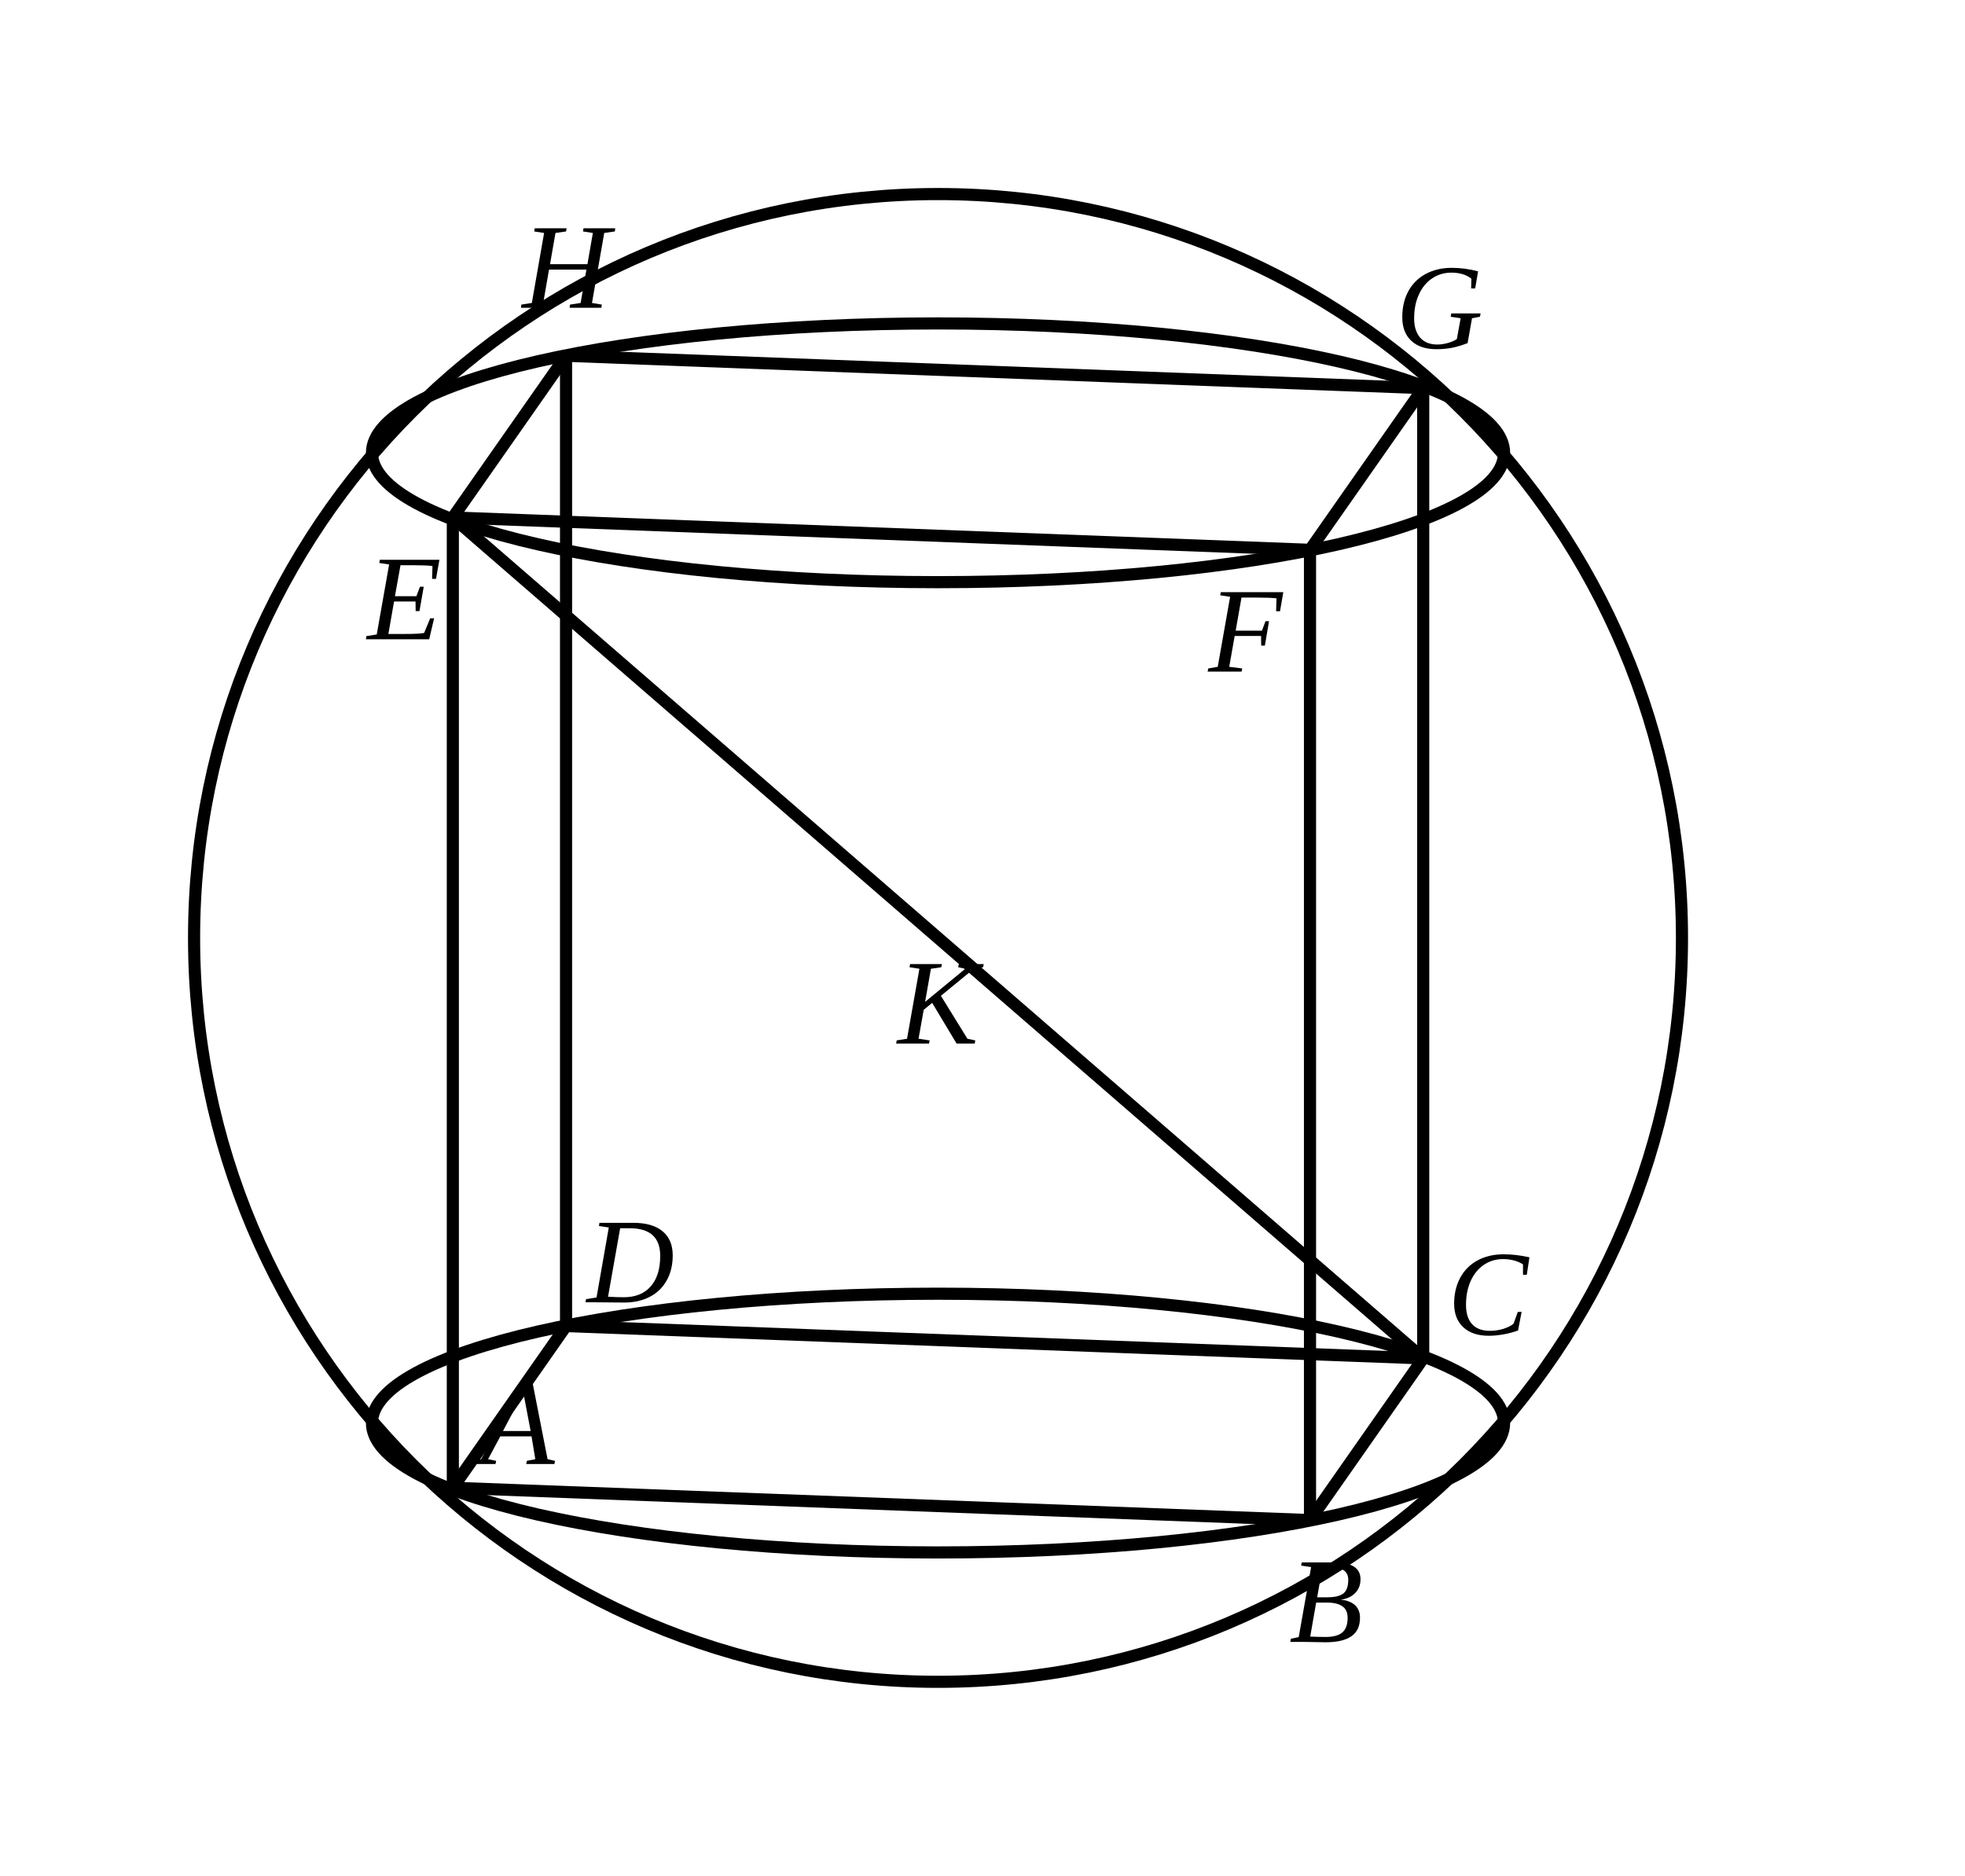
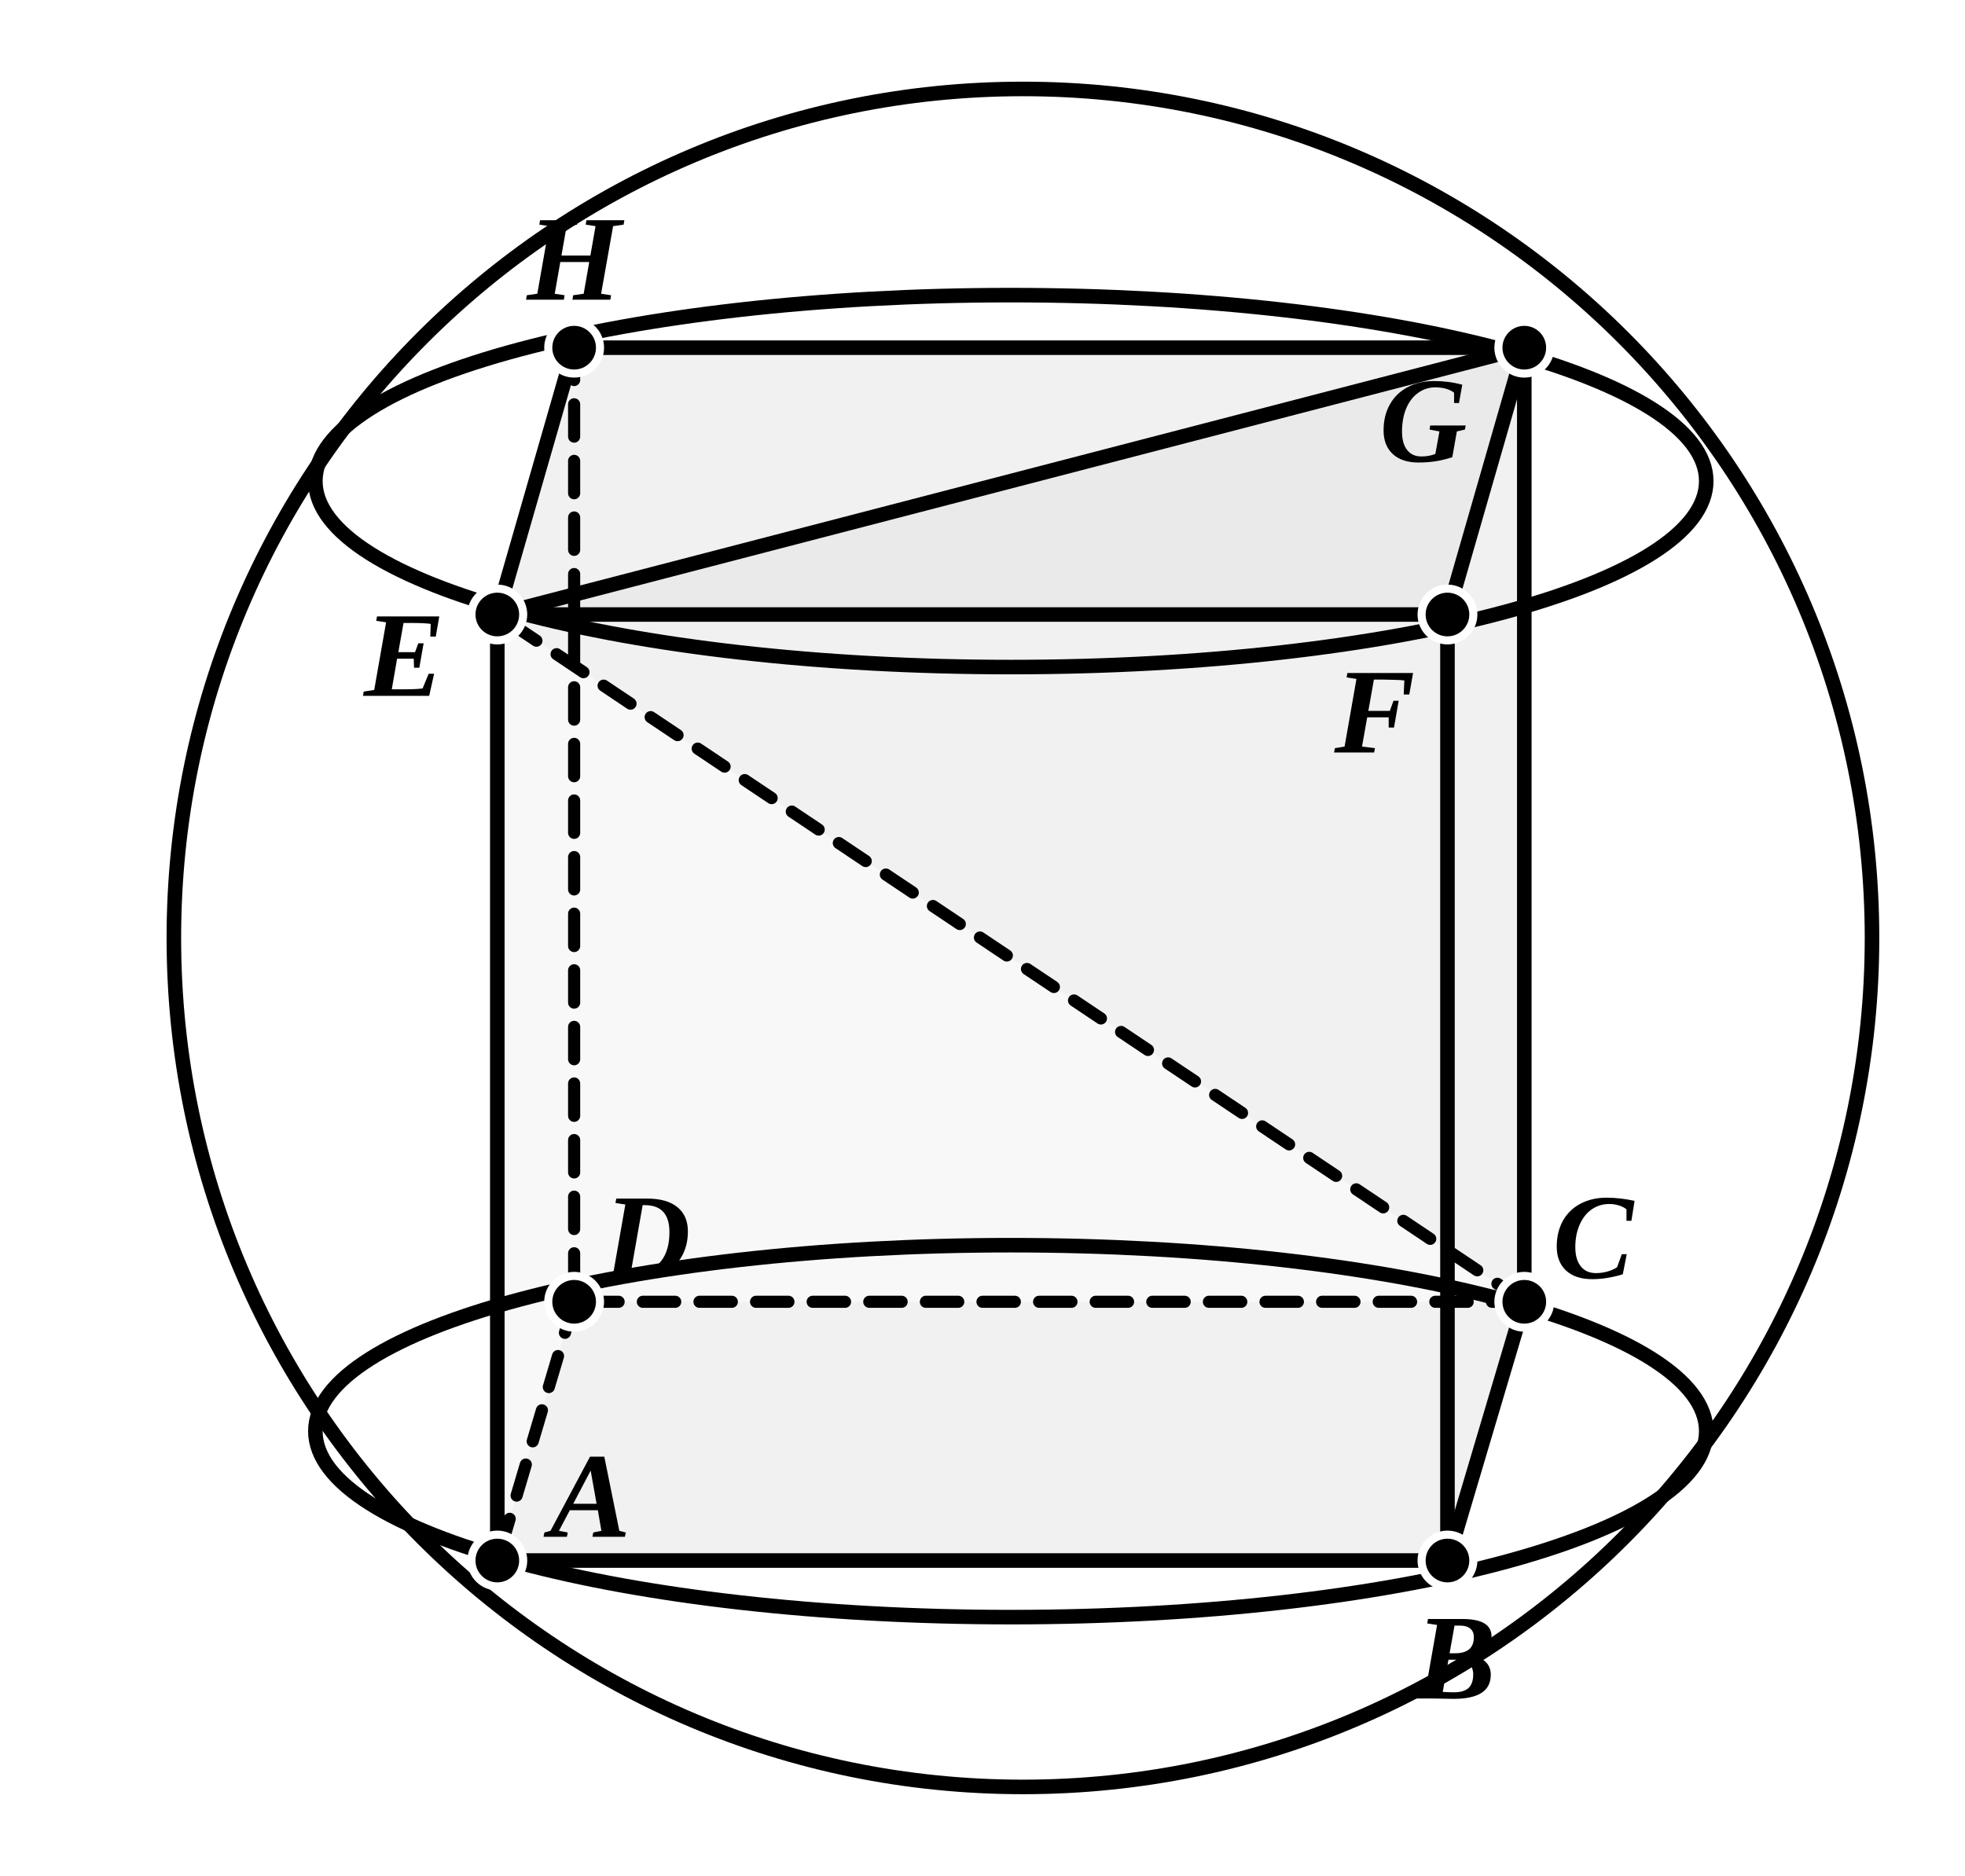
- <svg xmlns="http://www.w3.org/2000/svg" viewBox="0 0 243 232" width="100%" height="100%">
+ <svg xmlns="http://www.w3.org/2000/svg" viewBox="0 0 243 232" width="243" height="232" class="euclid-graphic" data-graphic-id="0484.g1" data-folio="0484" data-graphic="g1" data-proposition="XIII.15.Pappus">
  <style>
-     .bg { fill: #ffffff; }
-     .line { stroke: #000000; stroke-width: 1.5; stroke-linecap: round; stroke-linejoin: round; fill: none; }
-     .dashed { stroke: #000000; stroke-width: 1.3; stroke-dasharray: 4,3; stroke-linecap: round; stroke-linejoin: round; fill: none; }
-     .geom:hover { stroke: #0284c7; stroke-width: 2.5; cursor: pointer; }
-     .label { font-family: "Times New Roman", Times, serif; font-size: 15px; font-style: italic; fill: #000000; text-anchor: middle; dominant-baseline: central; user-select: none; }
-     .label:hover { fill: #0284c7; font-weight: bold; cursor: pointer; }
+     .euclid-graphic {
+       font-family: 'Times New Roman', 'Georgia', serif;
+       font-style: italic;
+       background-color: #ffffff;
+     }
+     .geom-line, .geom-circle {
+       stroke: #000000;
+       stroke-width: 1.8;
+       stroke-linecap: round;
+       stroke-linejoin: round;
+       fill: none;
+       transition: stroke 0.15s, stroke-width 0.15s;
+     }
+     .geom-dashed {
+       stroke: #000000;
+       stroke-width: 1.5;
+       stroke-dasharray: 4,3;
+       stroke-linecap: round;
+       stroke-linejoin: round;
+       fill: none;
+       transition: stroke 0.15s, stroke-width 0.15s;
+     }
+     .geom-polygon {
+       fill: #000000;
+       fill-opacity: 0.03;
+       stroke: none;
+       transition: fill-opacity 0.15s;
+     }
+     .wedge, .angle {
+       fill: #ef4444;
+       fill-opacity: 0.24;
+       stroke: #ef4444;
+       stroke-width: 2;
+       stroke-linejoin: round;
+       transition: opacity 0.12s ease;
+     }
+     .geom-point {
+       fill: #000000;
+       stroke: #ffffff;
+       stroke-width: 1;
+     }
+     .geom-label {
+       font-size: 15px;
+       font-weight: bold;
+       fill: #000000;
+       text-anchor: middle;
+       dominant-baseline: central;
+       user-select: none;
+     }
+     .geom-overlay {
+       opacity: 0;
+       pointer-events: none;
+       transition: opacity 0.12s ease;
+     }
+     [data-ref]:hover, .highlight, .geom-highlight-active {
+       opacity: 1 !important;
+       stroke: #ef4444 !important;
+       stroke-width: 3.5 !important;
+       cursor: pointer;
+     }
+     text[data-ref]:hover, text.highlight, text.geom-highlight-active {
+       fill: #ef4444 !important;
+       stroke: none !important;
+     }
+     .geom-polygon:hover, .geom-polygon.highlight, polygon.geom-highlight-active,
+     path.wedge.geom-highlight-active, path.angle.geom-highlight-active {
+       opacity: 1 !important;
+       fill-opacity: 0.24 !important;
+       fill: #ef4444 !important;
+       stroke: #ef4444 !important;
+       stroke-width: 2.5 !important;
+     }
+     .geom-point:hover, .geom-point.highlight, circle.geom-point.geom-highlight-active {
+       r: 5.0 !important;
+       fill: #ef4444 !important;
+       stroke: #ffffff !important;
+       stroke-width: 1.5 !important;
+     }
  </style>
-   <rect class="bg" width="243" height="232" />
-   <circle class="line geom" cx="116" cy="116" r="92" />
-   <ellipse class="line geom" cx="116" cy="56" rx="70" ry="16" />
-   <ellipse class="line geom" cx="116" cy="176" rx="70" ry="16" />
-   <polygon class="line geom" points="70,44 176,48 162,68 56,64" />
-   <polygon class="line geom" points="70,164 176,168 162,188 56,184" />
-   <line class="line geom" x1="70" y1="44" x2="70" y2="164" />
-   <line class="line geom" x1="176" y1="48" x2="176" y2="168" />
-   <line class="line geom" x1="162" y1="68" x2="162" y2="188" />
-   <line class="line geom" x1="56" y1="64" x2="56" y2="184" />
-   <line class="line geom" x1="56" y1="64" x2="176" y2="168" />
-   <text class="label" x="70" y="33">H</text>
-   <text class="label" x="178" y="38">G</text>
-   <text class="label" x="50" y="74">E</text>
-   <text class="label" x="154" y="78">F</text>
-   <text class="label" x="116" y="124">K</text>
-   <text class="label" x="78" y="156">D</text>
-   <text class="label" x="184" y="160">C</text>
-   <text class="label" x="64" y="176">A</text>
-   <text class="label" x="164" y="198">B</text>
+   <rect width="100%" height="100%" fill="#ffffff" />
+   <g id="elements">
+     <circle id="el-cir-sphere" data-ref="( A B C D E F G H )" data-aliases="( C E ) | ( E C )" data-type="circle" cx="126.5" cy="116.0" r="105.0" class="geom-circle" />
+     <ellipse id="el-cir-EFGH" data-ref="( E F G H )" data-aliases="( F G H E ) | ( G H E F ) | ( H E F G )" data-type="circle" cx="125.0" cy="59.5" rx="86.0" ry="23.0" class="geom-circle" />
+     <ellipse id="el-cir-ABCD" data-ref="( A B C D )" data-aliases="( B C D A ) | ( C D A B ) | ( D A B C )" data-type="circle" cx="125.0" cy="177.0" rx="86.0" ry="23.0" class="geom-circle" />
+   </g>
+   <g id="graphics">
+     <polygon id="el-poly-EFGH" data-ref="&lt; E F G H &gt;" data-aliases="&lt; F G H E &gt; | &lt; G H E F &gt; | &lt; H E F G &gt;" data-type="polygon" points="61.5,76.0 179.0,76.0 188.5,43.0 71.0,43.0" class="geom-polygon" />
+     <polygon id="el-poly-ABCD" data-ref="&lt; A B C D &gt;" data-aliases="&lt; B C D A &gt; | &lt; C D A B &gt; | &lt; D A B C &gt;" data-type="polygon" points="61.5,193.0 179.0,193.0 188.5,161.0 71.0,161.0" class="geom-polygon" />
+     <polygon id="el-poly-CGE" data-ref="&lt; C G E &gt;" data-aliases="&lt; E G C &gt; | &lt; G C E &gt;" data-type="polygon" points="188.5,161.0 188.5,43.0 61.5,76.0" class="geom-polygon" />
+     <polygon id="el-poly-cube" data-ref="&lt; A B C D E F G H &gt;" data-type="polygon" points="61.5,76.0 71.0,43.0 188.5,43.0 188.5,161.0 179.0,193.0 61.5,193.0" class="geom-polygon" />
+     <line id="el-seg-EF" data-ref="/ E F /" data-aliases="/ F E /" data-type="segment" x1="61.5" y1="76.0" x2="179.0" y2="76.0" class="geom-line" />
+     <line id="el-seg-FG" data-ref="/ F G /" data-aliases="/ G F /" data-type="segment" x1="179.0" y1="76.0" x2="188.5" y2="43.0" class="geom-line" />
+     <line id="el-seg-GH" data-ref="/ G H /" data-aliases="/ H G /" data-type="segment" x1="188.5" y1="43.0" x2="71.0" y2="43.0" class="geom-line" />
+     <line id="el-seg-HE" data-ref="/ H E /" data-aliases="/ E H /" data-type="segment" x1="71.0" y1="43.0" x2="61.5" y2="76.0" class="geom-line" />
+     <line id="el-seg-EG" data-ref="/ E G /" data-aliases="/ G E /" data-type="segment" x1="61.5" y1="76.0" x2="188.5" y2="43.0" class="geom-line" />
+     <line id="el-seg-AB" data-ref="/ A B /" data-aliases="/ B A /" data-type="segment" x1="61.5" y1="193.0" x2="179.0" y2="193.0" class="geom-line" />
+     <line id="el-seg-BC" data-ref="/ B C /" data-aliases="/ C B /" data-type="segment" x1="179.0" y1="193.0" x2="188.5" y2="161.0" class="geom-line" />
+     <line id="el-seg-CD" data-ref="/ C D /" data-aliases="/ D C /" data-type="segment" x1="188.5" y1="161.0" x2="71.0" y2="161.0" class="geom-dashed" />
+     <line id="el-seg-DA" data-ref="/ D A /" data-aliases="/ A D /" data-type="segment" x1="71.0" y1="161.0" x2="61.5" y2="193.0" class="geom-dashed" />
+     <line id="el-seg-EA" data-ref="/ E A /" data-aliases="/ A E /" data-type="segment" x1="61.5" y1="76.0" x2="61.5" y2="193.0" class="geom-line" />
+     <line id="el-seg-FB" data-ref="/ F B /" data-aliases="/ B F /" data-type="segment" x1="179.0" y1="76.0" x2="179.0" y2="193.0" class="geom-line" />
+     <line id="el-seg-GC" data-ref="/ G C /" data-aliases="/ C G /" data-type="segment" x1="188.5" y1="43.0" x2="188.5" y2="161.0" class="geom-line" />
+     <line id="el-seg-HD" data-ref="/ H D /" data-aliases="/ D H /" data-type="segment" x1="71.0" y1="43.0" x2="71.0" y2="161.0" class="geom-dashed" />
+     <line id="el-seg-CE" data-ref="/ C E /" data-aliases="/ E C /" data-type="segment" x1="188.5" y1="161.0" x2="61.5" y2="76.0" class="geom-dashed" />
+     <path id="el-ang-CGE" data-ref="&lt; C G E )" data-aliases="&lt; E G C )" data-type="angle" d="M 188.5,43.0 L 188.5,63.0 L 169.1,48.0 Z" class="wedge angle geom-overlay" />
+   </g>
+   <g id="highlights" style="pointer-events: none;">
+     <circle id="hl-cir-sphere" data-ref="( A B C D E F G H )" data-aliases="( C E ) | ( E C )" cx="126.5" cy="116.0" r="105.0" class="geom-circle geom-overlay" />
+     <ellipse id="hl-cir-EFGH" data-ref="( E F G H )" data-aliases="( F G H E ) | ( G H E F ) | ( H E F G )" cx="125.0" cy="59.5" rx="86.0" ry="23.0" class="geom-circle geom-overlay" />
+     <ellipse id="hl-cir-ABCD" data-ref="( A B C D )" data-aliases="( B C D A ) | ( C D A B ) | ( D A B C )" cx="125.0" cy="177.0" rx="86.0" ry="23.0" class="geom-circle geom-overlay" />
+     <polygon id="hl-poly-EFGH" data-ref="&lt; E F G H &gt;" data-aliases="&lt; F G H E &gt; | &lt; G H E F &gt; | &lt; H E F G &gt;" points="61.5,76.0 179.0,76.0 188.5,43.0 71.0,43.0" class="geom-polygon geom-overlay" />
+     <polygon id="hl-poly-ABCD" data-ref="&lt; A B C D &gt;" data-aliases="&lt; B C D A &gt; | &lt; C D A B &gt; | &lt; D A B C &gt;" points="61.5,193.0 179.0,193.0 188.5,161.0 71.0,161.0" class="geom-polygon geom-overlay" />
+     <polygon id="hl-poly-CGE" data-ref="&lt; C G E &gt;" data-aliases="&lt; E G C &gt; | &lt; G C E &gt;" points="188.5,161.0 188.5,43.0 61.5,76.0" class="geom-polygon geom-overlay" />
+     <polygon id="hl-poly-cube" data-ref="&lt; A B C D E F G H &gt;" points="61.5,76.0 71.0,43.0 188.5,43.0 188.5,161.0 179.0,193.0 61.5,193.0" class="geom-polygon geom-overlay" />
+     <line id="hl-seg-EF" data-ref="/ E F /" data-aliases="/ F E /" x1="61.5" y1="76.0" x2="179.0" y2="76.0" class="geom-line geom-overlay" />
+     <line id="hl-seg-FG" data-ref="/ F G /" data-aliases="/ G F /" x1="179.0" y1="76.0" x2="188.5" y2="43.0" class="geom-line geom-overlay" />
+     <line id="hl-seg-GH" data-ref="/ G H /" data-aliases="/ H G /" x1="188.5" y1="43.0" x2="71.0" y2="43.0" class="geom-line geom-overlay" />
+     <line id="hl-seg-HE" data-ref="/ H E /" data-aliases="/ E H /" x1="71.0" y1="43.0" x2="61.5" y2="76.0" class="geom-line geom-overlay" />
+     <line id="hl-seg-EG" data-ref="/ E G /" data-aliases="/ G E /" x1="61.5" y1="76.0" x2="188.5" y2="43.0" class="geom-line geom-overlay" />
+     <line id="hl-seg-AB" data-ref="/ A B /" data-aliases="/ B A /" x1="61.5" y1="193.0" x2="179.0" y2="193.0" class="geom-line geom-overlay" />
+     <line id="hl-seg-BC" data-ref="/ B C /" data-aliases="/ C B /" x1="179.0" y1="193.0" x2="188.5" y2="161.0" class="geom-line geom-overlay" />
+     <line id="hl-seg-CD" data-ref="/ C D /" data-aliases="/ D C /" x1="188.5" y1="161.0" x2="71.0" y2="161.0" class="geom-line geom-overlay" />
+     <line id="hl-seg-DA" data-ref="/ D A /" data-aliases="/ A D /" x1="71.0" y1="161.0" x2="61.5" y2="193.0" class="geom-line geom-overlay" />
+     <line id="hl-seg-EA" data-ref="/ E A /" data-aliases="/ A E /" x1="61.5" y1="76.0" x2="61.5" y2="193.0" class="geom-line geom-overlay" />
+     <line id="hl-seg-FB" data-ref="/ F B /" data-aliases="/ B F /" x1="179.0" y1="76.0" x2="179.0" y2="193.0" class="geom-line geom-overlay" />
+     <line id="hl-seg-GC" data-ref="/ G C /" data-aliases="/ C G /" x1="188.5" y1="43.0" x2="188.5" y2="161.0" class="geom-line geom-overlay" />
+     <line id="hl-seg-HD" data-ref="/ H D /" data-aliases="/ D H /" x1="71.0" y1="43.0" x2="71.0" y2="161.0" class="geom-line geom-overlay" />
+     <line id="hl-seg-CE" data-ref="/ C E /" data-aliases="/ E C /" x1="188.5" y1="161.0" x2="61.5" y2="76.0" class="geom-line geom-overlay" />
+     <path id="hl-ang-CGE" data-ref="&lt; C G E )" data-aliases="&lt; E G C )" d="M 188.5,43.0 L 188.5,63.0 L 169.1,48.0 Z" class="wedge angle geom-overlay" />
+   </g>
+   <g id="points">
+     <circle id="el-pt-A" data-ref="A" data-type="point" cx="61.5" cy="193.0" r="3.2" class="geom-point" />
+     <circle id="el-pt-B" data-ref="B" data-type="point" cx="179.0" cy="193.0" r="3.2" class="geom-point" />
+     <circle id="el-pt-C" data-ref="C" data-type="point" cx="188.5" cy="161.0" r="3.2" class="geom-point" />
+     <circle id="el-pt-D" data-ref="D" data-type="point" cx="71.0" cy="161.0" r="3.2" class="geom-point" />
+     <circle id="el-pt-E" data-ref="E" data-type="point" cx="61.5" cy="76.0" r="3.2" class="geom-point" />
+     <circle id="el-pt-F" data-ref="F" data-type="point" cx="179.0" cy="76.0" r="3.2" class="geom-point" />
+     <circle id="el-pt-G" data-ref="G" data-type="point" cx="188.5" cy="43.0" r="3.2" class="geom-point" />
+     <circle id="el-pt-H" data-ref="H" data-type="point" cx="71.0" cy="43.0" r="3.2" class="geom-point" />
+   </g>
+   <g id="labels">
+     <text id="lbl-H" data-ref="H" x="71.0" y="32.0" class="geom-label">H</text>
+     <text id="lbl-G" data-ref="G" x="176.0" y="52.0" class="geom-label">G</text>
+     <text id="lbl-E" data-ref="E" x="50.0" y="81.0" class="geom-label">E</text>
+     <text id="lbl-F" data-ref="F" x="170.0" y="88.0" class="geom-label">F</text>
+     <text id="lbl-D" data-ref="D" x="80.0" y="153.0" class="geom-label">D</text>
+     <text id="lbl-C" data-ref="C" x="197.0" y="153.0" class="geom-label">C</text>
+     <text id="lbl-A" data-ref="A" x="73.0" y="185.0" class="geom-label">A</text>
+     <text id="lbl-B" data-ref="B" x="180.0" y="205.0" class="geom-label">B</text>
+   </g>
</svg>
